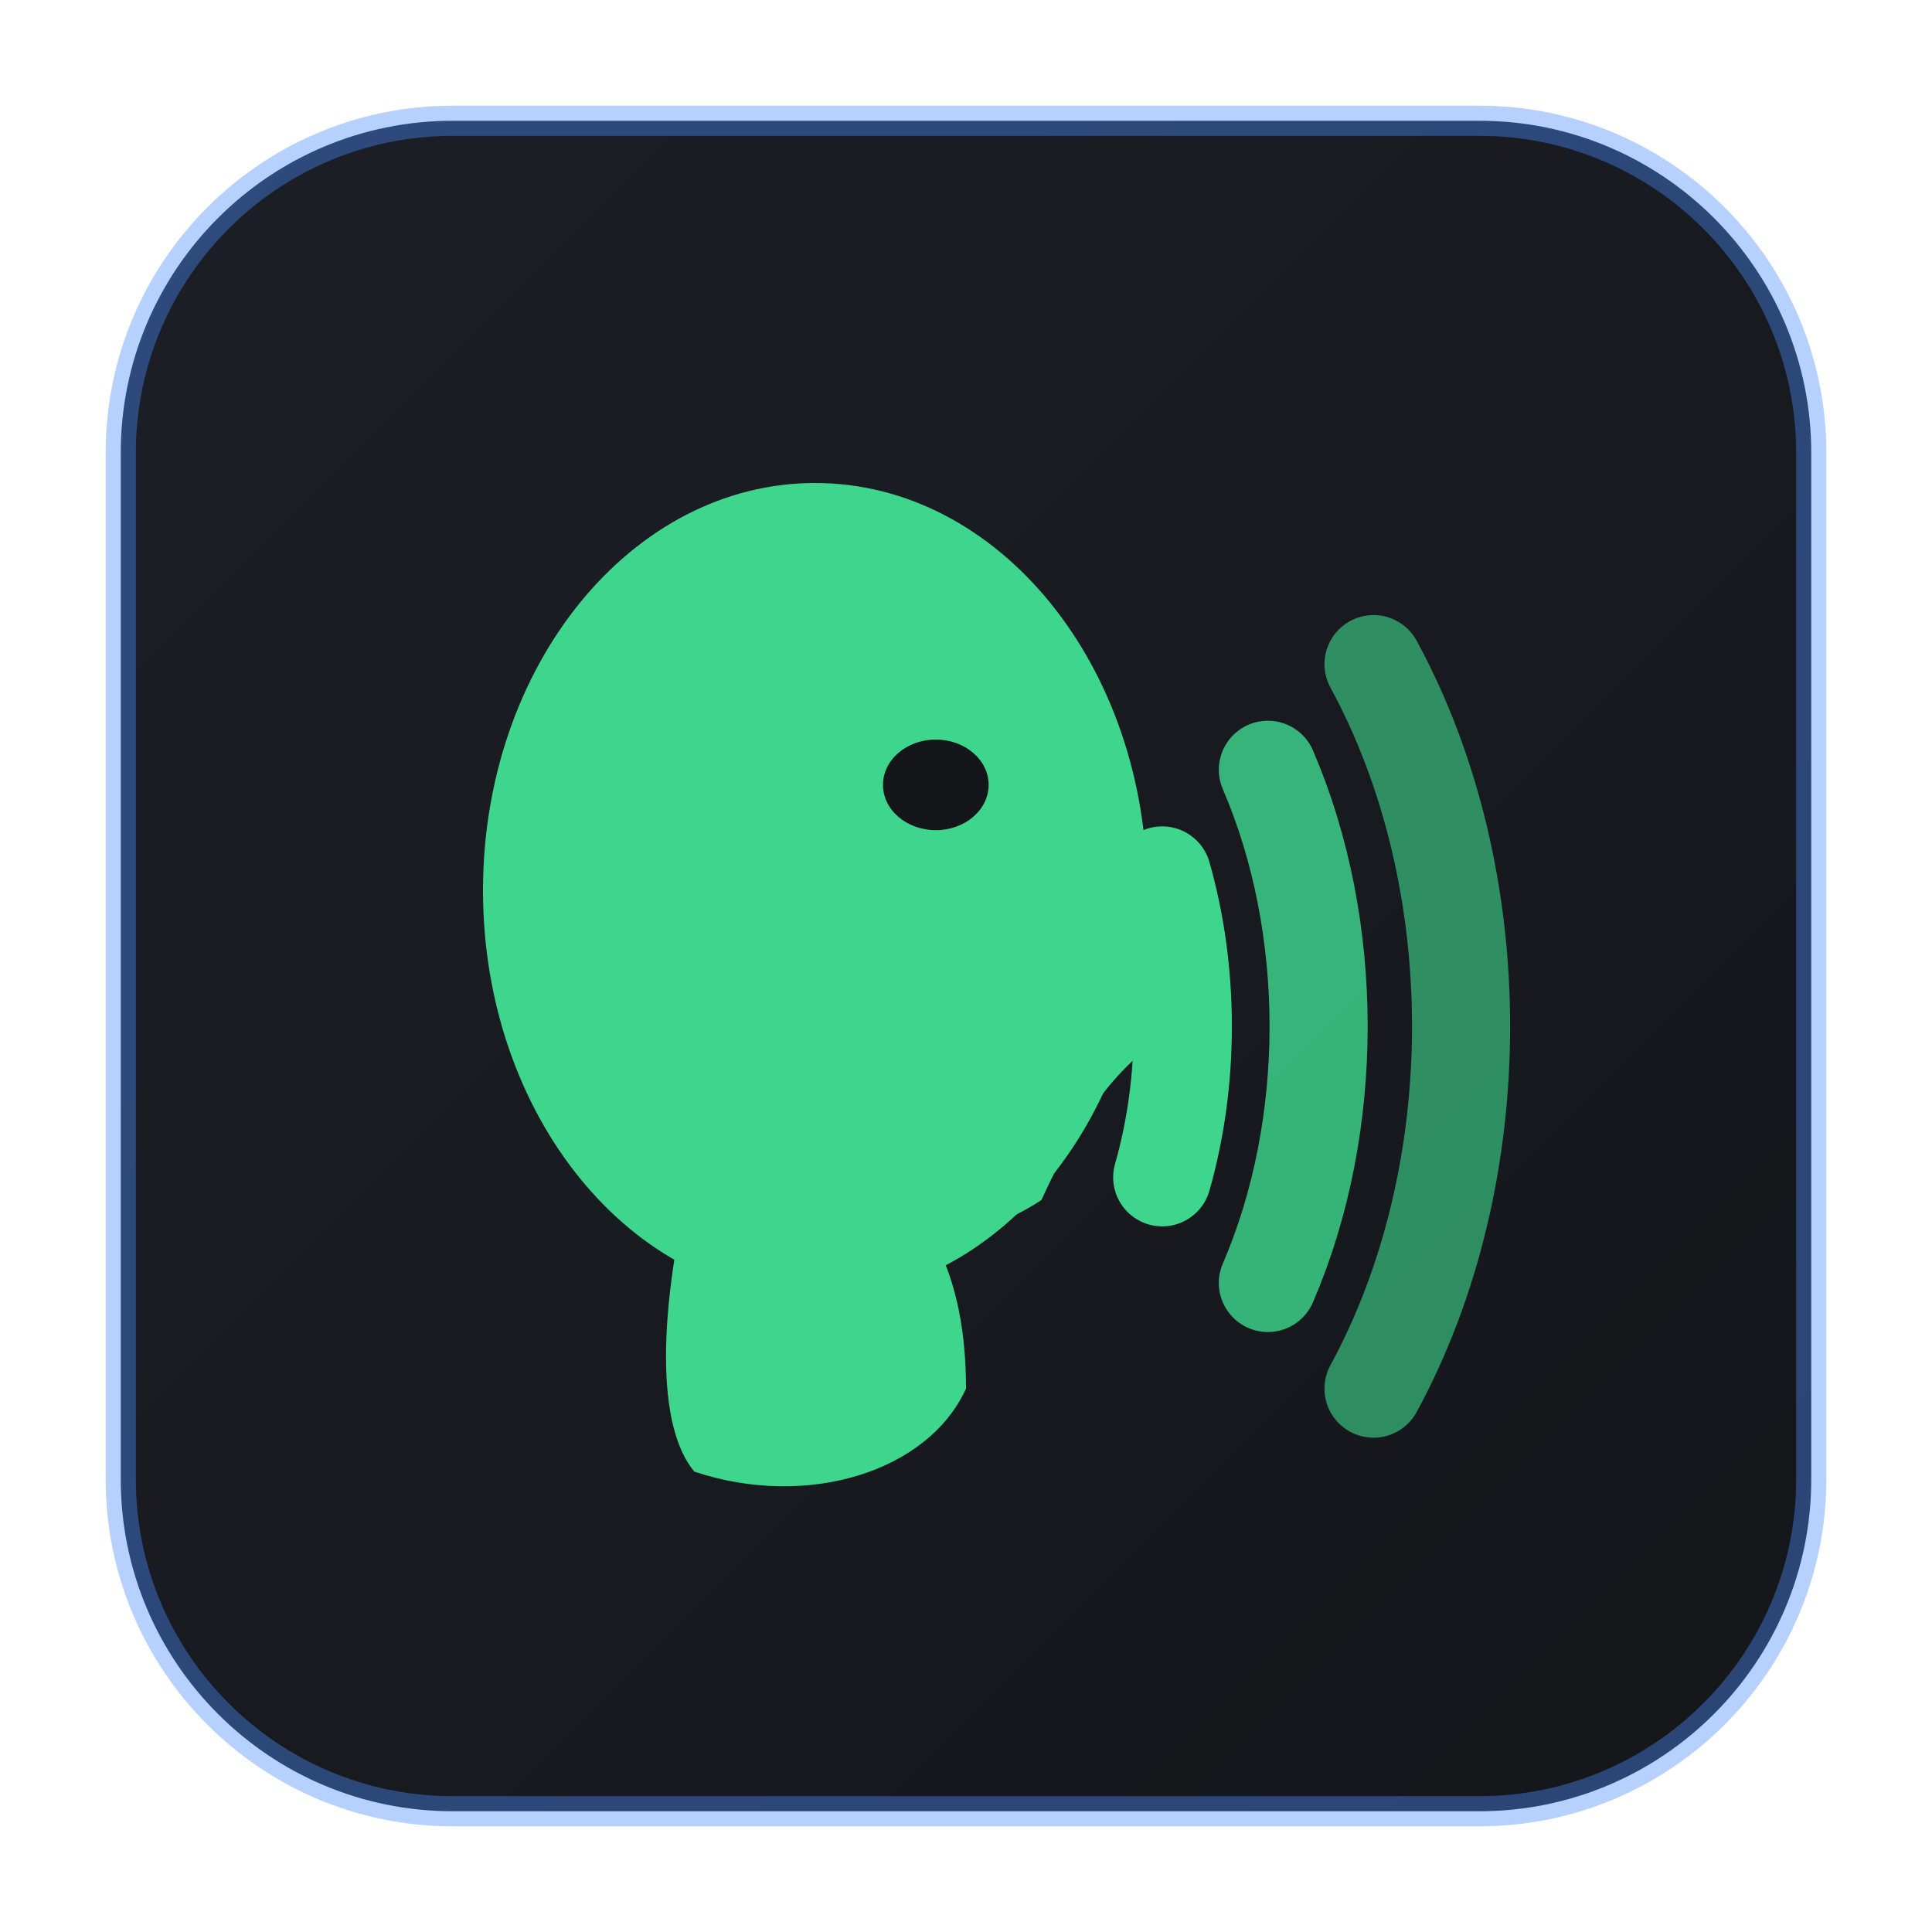
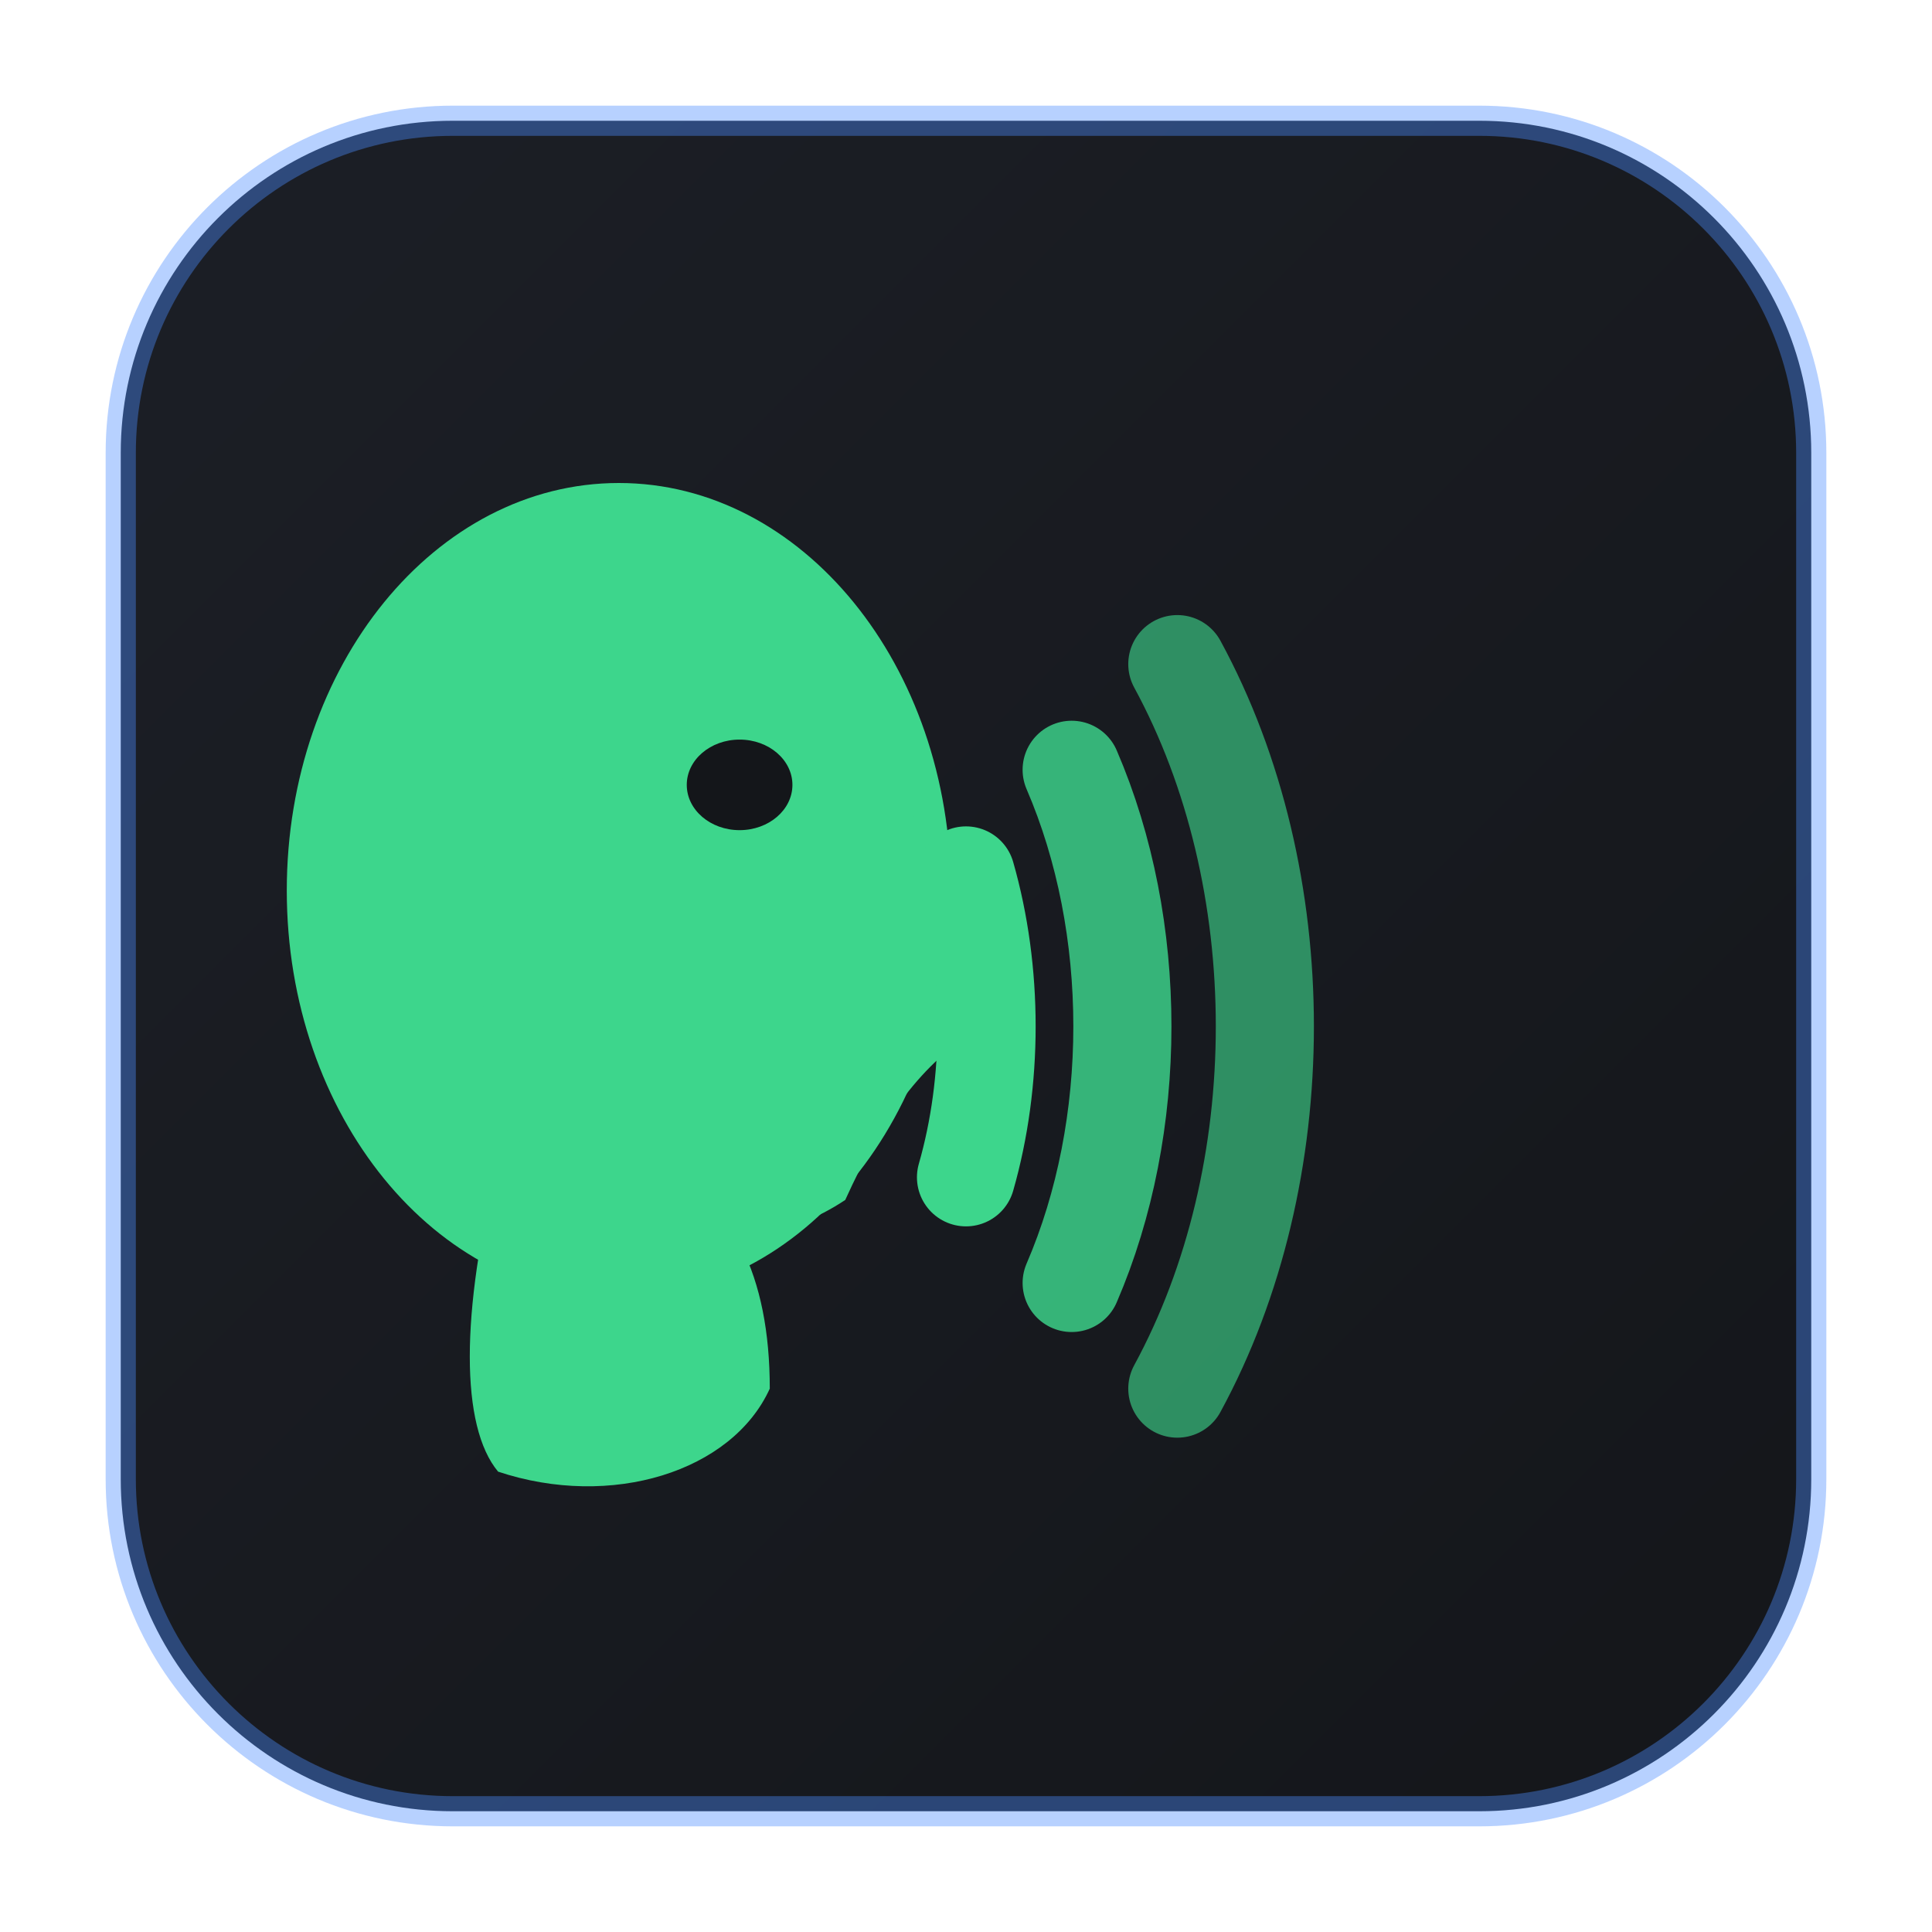
<svg xmlns="http://www.w3.org/2000/svg" viewBox="0 0 256 256" fill="none">
  <defs>
    <linearGradient id="bg" x1="0%" y1="0%" x2="100%" y2="100%">
      <stop offset="0%" stop-color="#1C1F26" />
      <stop offset="100%" stop-color="#14161A" />
    </linearGradient>
  </defs>
  <rect x="16" y="16" width="224" height="224" rx="44" fill="url(#bg)" stroke="#4C8DFF" stroke-opacity="0.4" stroke-width="4" />
-   <ellipse cx="108" cy="118" rx="44" ry="54" fill="#3DD68C" />
-   <ellipse cx="80" cy="124" rx="12" ry="17" fill="#3DD68C" />
-   <path fill="#3DD68C" d="M123 77 C138 77 143 87 143 97            C143 105 148 110 154 115            C161 118 161 123 154 125            C148 128 156 131 156 136            C148 141 143 148 138 159            C123 169 102 164 92 148            C97 102 107 77 123 77 Z" />
-   <path fill="#3DD68C" d="M92 154 C87 174 87 189 92 195            C107 200 123 195 128 184            C128 169 123 159 113 154            C102 148 97 148 92 154 Z" />
-   <ellipse cx="124" cy="104" rx="7" ry="6" fill="#14161A" />
-   <path d="M154 116 A30 48 0 0 1 154 156" stroke="#3DD68C" stroke-width="13" stroke-linecap="round" fill="none" />
-   <path d="M168 102 A44 64 0 0 1 168 170" stroke="#3DD68C" stroke-width="13" stroke-linecap="round" fill="none" opacity="0.82" />
-   <path d="M182 88 A58 80 0 0 1 182 184" stroke="#3DD68C" stroke-width="13" stroke-linecap="round" fill="none" opacity="0.62" />
+   <ellipse cx="82" cy="118" rx="44" ry="54" fill="#3DD68C" />
+   <ellipse cx="54" cy="124" rx="12" ry="17" fill="#3DD68C" />
+   <path fill="#3DD68C" d="M97 77 C112 77 117 87 117 97            C117 105 122 110 128 115            C135 118 135 123 128 125            C122 128 130 131 130 136            C122 141 117 148 112 159            C97 169 76 164 66 148            C71 102 81 77 97 77 Z" />
+   <path fill="#3DD68C" d="M66 154 C61 174 61 189 66 195            C81 200 97 195 102 184            C102 169 97 159 87 154            C76 148 71 148 66 154 Z" />
+   <ellipse cx="98" cy="104" rx="7" ry="6" fill="#14161A" />
+   <path d="M128 116 A30 48 0 0 1 128 156" stroke="#3DD68C" stroke-width="13" stroke-linecap="round" fill="none" />
+   <path d="M142 102 A44 64 0 0 1 142 170" stroke="#3DD68C" stroke-width="13" stroke-linecap="round" fill="none" opacity="0.82" />
+   <path d="M156 88 A58 80 0 0 1 156 184" stroke="#3DD68C" stroke-width="13" stroke-linecap="round" fill="none" opacity="0.62" />
</svg>
